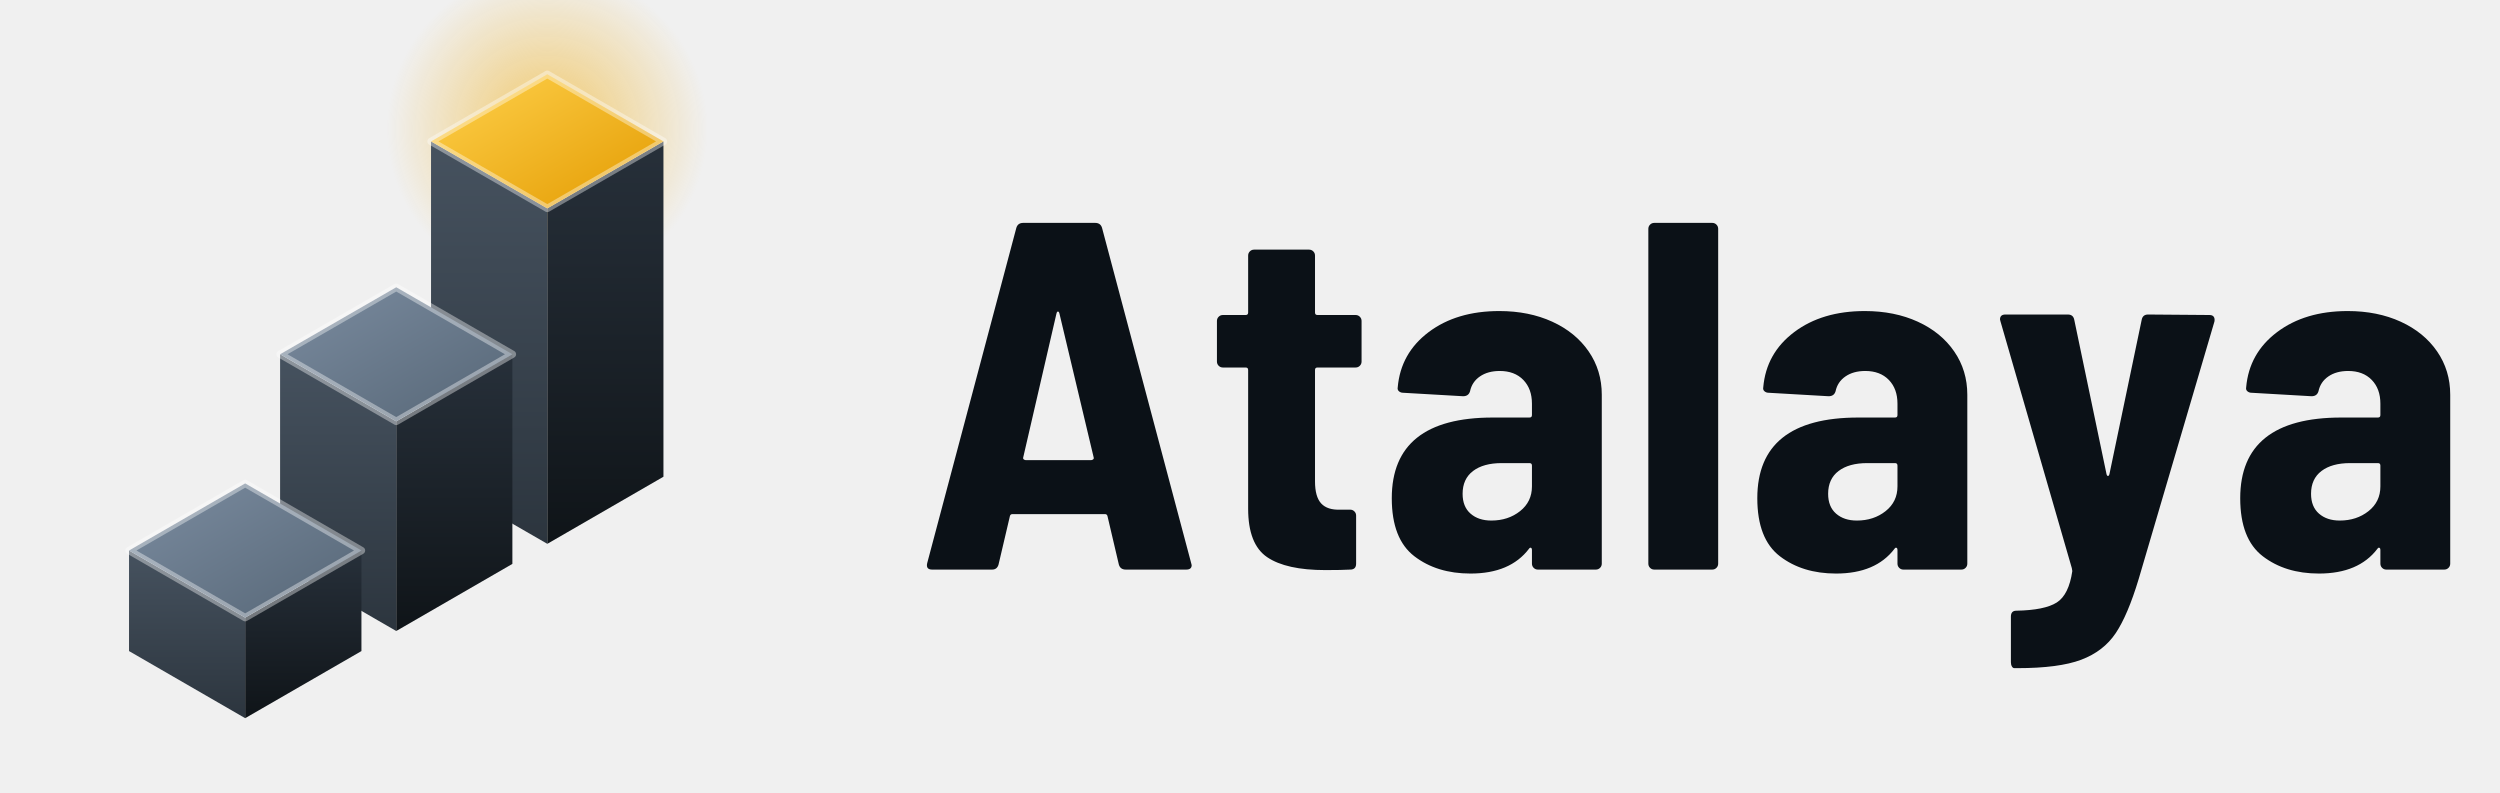
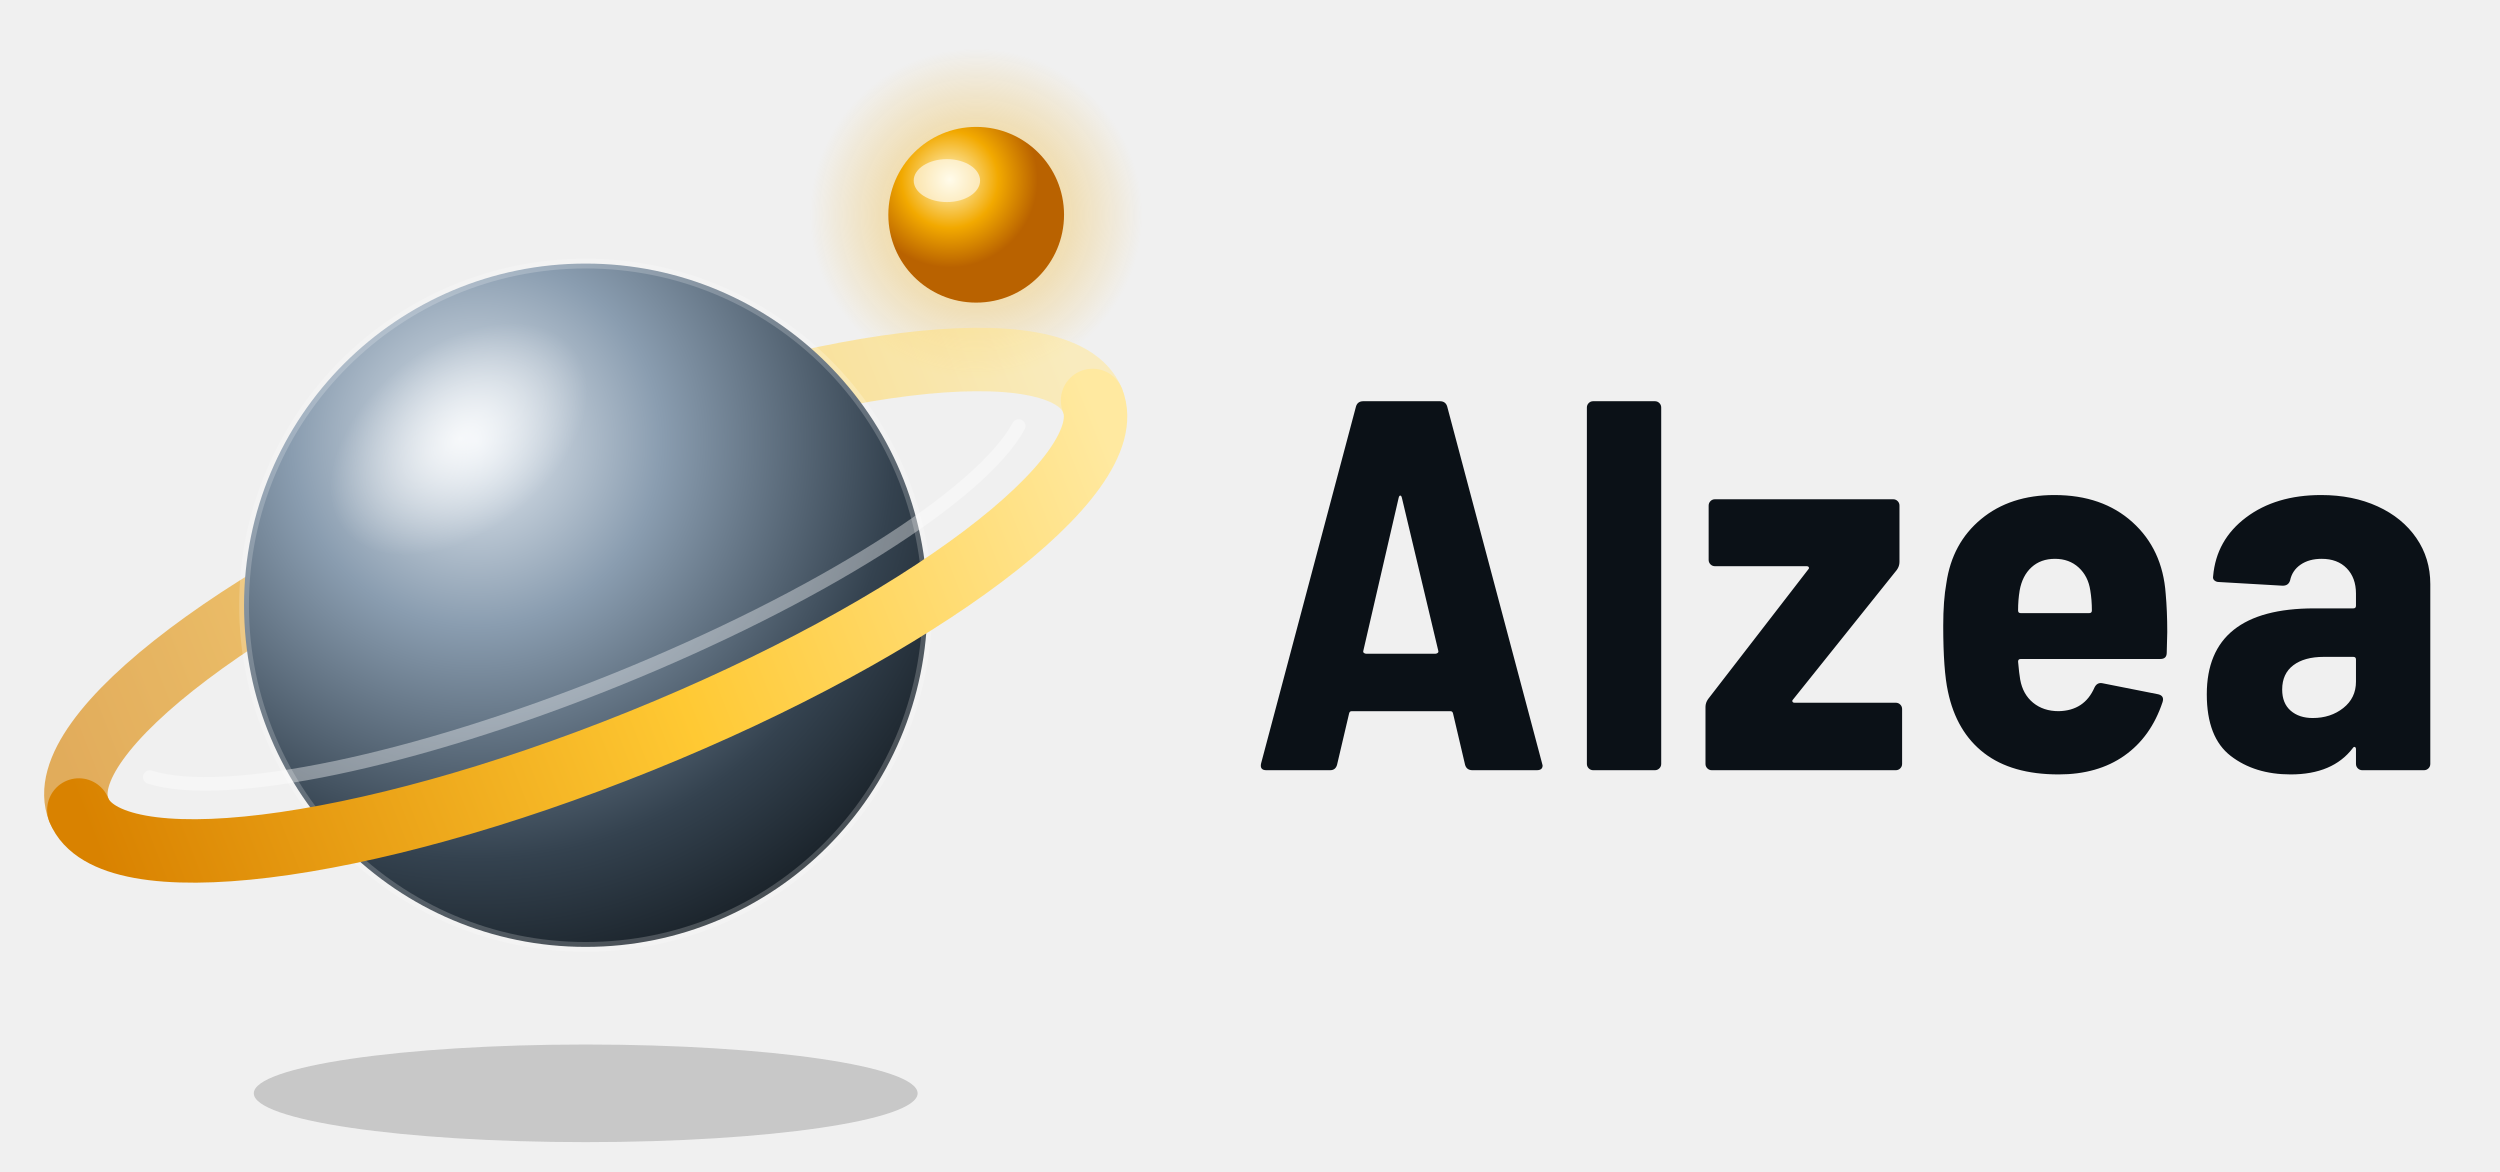
- <svg xmlns="http://www.w3.org/2000/svg" viewBox="0 0 201.9 64" role="img" aria-label="Atalaya">
+ <svg xmlns="http://www.w3.org/2000/svg" viewBox="0 0 256.1 120" role="img" aria-label="Alzea">
  <defs>
-     <linearGradient id="h-top" x1="0" y1="0" x2="1" y2="1">
-       <stop offset="0" style="stop-color:#7B8CA0" />
-       <stop offset="1" style="stop-color:#566676" />
+     <radialGradient id="h-s" cx=".34" cy=".26" r=".9">
+       <stop offset="0" stop-color="#E3EAF1" />
+       <stop offset=".3" stop-color="#8A9DB0" />
+       <stop offset=".68" stop-color="#34424F" />
+       <stop offset="1" stop-color="#0B1014" />
+     </radialGradient>
+     <radialGradient id="h-h" cx=".5" cy=".5">
+       <stop offset="0" stop-color="#fff" stop-opacity=".75" />
+       <stop offset="1" stop-color="#fff" stop-opacity="0" />
+     </radialGradient>
+     <linearGradient id="h-r" x1="0" y1="0" x2="1" y2="0">
+       <stop offset="0" stop-color="#D98200" />
+       <stop offset=".55" stop-color="#FFC933" />
+       <stop offset="1" stop-color="#FFE9A0" />
    </linearGradient>
-     <linearGradient id="h-left" x1="0" y1="0" x2="0" y2="1">
-       <stop offset="0" style="stop-color:#46525F" />
-       <stop offset="1" style="stop-color:#2C353E" />
-     </linearGradient>
-     <linearGradient id="h-right" x1="0" y1="0" x2="0" y2="1">
-       <stop offset="0" style="stop-color:#27303A" />
-       <stop offset="1" style="stop-color:#0F1418" />
-     </linearGradient>
-     <linearGradient id="h-amber" x1="0" y1="0" x2="1" y2="1">
-       <stop offset="0" style="stop-color:#FFD24D" />
-       <stop offset="1" style="stop-color:#E39A00" />
-     </linearGradient>
-     <radialGradient id="h-glow">
+     <radialGradient id="h-a" cx=".35" cy=".3">
+       <stop offset="0" stop-color="#FFF6CC" />
+       <stop offset=".55" stop-color="#F2A900" />
+       <stop offset="1" stop-color="#B96200" />
+     </radialGradient>
+     <radialGradient id="h-g">
      <stop offset="0" stop-color="#F2A900" stop-opacity=".55" />
      <stop offset="1" stop-color="#F2A900" stop-opacity="0" />
    </radialGradient>
  </defs>
-   <circle cx="44.20" cy="10.42" r="13" fill="url(#h-glow)" />
-   <polygon points="34.81,38.50 44.20,43.92 44.20,16.83 34.81,11.42" fill="url(#h-left)" />
-   <polygon points="44.20,43.92 53.58,38.50 53.58,11.42 44.20,16.83" fill="url(#h-right)" />
-   <polygon points="34.81,11.42 44.20,16.83 53.58,11.42 44.20,6.00" fill="url(#h-amber)" stroke="rgba(255,255,255,.38)" stroke-width=".6" stroke-linejoin="round" />
-   <polygon points="22.62,45.54 32.00,50.96 32.00,34.03 22.62,28.61" fill="url(#h-left)" />
-   <polygon points="32.00,50.96 41.38,45.54 41.38,28.61 32.00,34.03" fill="url(#h-right)" />
-   <polygon points="22.62,28.61 32.00,34.03 41.38,28.61 32.00,23.20" fill="url(#h-top)" stroke="rgba(255,255,255,.38)" stroke-width=".6" stroke-linejoin="round" />
-   <polygon points="10.42,52.58 19.80,58.00 19.80,49.88 10.42,44.46" fill="url(#h-left)" />
-   <polygon points="19.80,58.00 29.19,52.58 29.19,44.46 19.80,49.88" fill="url(#h-right)" />
-   <polygon points="10.42,44.46 19.80,49.88 29.19,44.46 19.80,39.04" fill="url(#h-top)" stroke="rgba(255,255,255,.38)" stroke-width=".6" stroke-linejoin="round" />
-   <path d="M90.36 45.6 89.44 41.68Q89.4 41.52 89.24 41.52H81.76Q81.6 41.52 81.56 41.68L80.64 45.6Q80.52 46.0 80.12 46.0H75.28Q74.76 46.0 74.88 45.48L82.08 18.4Q82.2 18.0 82.64 18.0H88.44Q88.88 18.0 89.0 18.4L96.2 45.48L96.24 45.64Q96.24 46.0 95.8 46.0H90.92Q90.48 46.0 90.36 45.6ZM82.84 37.16H88.12Q88.2 37.16 88.28 37.1Q88.36 37.04 88.32 36.92L85.56 25.32Q85.52 25.16 85.44 25.16Q85.36 25.16 85.32 25.32L82.64 36.92Q82.6 37.04 82.68 37.1Q82.76 37.16 82.84 37.16ZM109.48 29.68H106.4Q106.2 29.68 106.2 29.88V38.88Q106.2 40.12 106.7 40.66Q107.2 41.2 108.24 41.16H109.04Q109.24 41.16 109.38 41.3Q109.52 41.44 109.52 41.64V45.52Q109.52 46.0 109.04 46.0Q108.36 46.04 107.04 46.04Q103.88 46.04 102.34 45.0Q100.8 43.96 100.8 41.08V29.88Q100.8 29.68 100.6 29.68H98.76Q98.56 29.68 98.42 29.54Q98.28 29.4 98.28 29.2V25.92Q98.28 25.72 98.42 25.58Q98.56 25.44 98.76 25.44H100.6Q100.8 25.44 100.8 25.24V20.64Q100.8 20.44 100.94 20.3Q101.08 20.16 101.28 20.16H105.72Q105.92 20.16 106.06 20.3Q106.2 20.44 106.2 20.64V25.24Q106.2 25.44 106.4 25.44H109.48Q109.68 25.44 109.82 25.58Q109.96 25.72 109.96 25.92V29.2Q109.96 29.4 109.82 29.54Q109.68 29.68 109.48 29.68ZM129.36 31.88V45.52Q129.36 45.72 129.22 45.86Q129.08 46.0 128.88 46.0H124.2Q124.0 46.0 123.86 45.86Q123.72 45.72 123.72 45.52V44.4Q123.72 44.28 123.64 44.24Q123.56 44.2 123.48 44.32Q121.96 46.32 118.76 46.32Q116.04 46.32 114.22 44.92Q112.4 43.52 112.4 40.24Q112.4 33.72 120.56 33.72H123.52Q123.72 33.72 123.72 33.52V32.6Q123.72 31.4 123.02 30.68Q122.32 29.96 121.12 29.96Q120.16 29.96 119.52 30.4Q118.88 30.84 118.72 31.6Q118.6 32.0 118.16 32.0L113.32 31.72Q113.12 31.72 112.98 31.6Q112.84 31.48 112.88 31.28Q113.12 28.52 115.38 26.82Q117.64 25.12 121.08 25.12Q123.48 25.12 125.36 25.98Q127.24 26.84 128.3 28.38Q129.36 29.92 129.36 31.88ZM123.72 39.28V37.6Q123.72 37.4 123.52 37.4H121.28Q119.8 37.4 118.96 38.04Q118.12 38.68 118.12 39.88Q118.12 40.92 118.76 41.48Q119.4 42.04 120.44 42.04Q121.8 42.04 122.76 41.28Q123.72 40.52 123.72 39.28ZM133.12 45.52V18.48Q133.12 18.28 133.26 18.14Q133.4 18.0 133.6 18.0H138.28Q138.48 18.0 138.62 18.14Q138.76 18.28 138.76 18.48V45.52Q138.76 45.72 138.62 45.86Q138.48 46.0 138.28 46.0H133.6Q133.4 46.0 133.26 45.86Q133.12 45.72 133.12 45.52ZM158.88 31.88V45.52Q158.88 45.72 158.74 45.86Q158.6 46.0 158.4 46.0H153.72Q153.52 46.0 153.38 45.86Q153.24 45.72 153.24 45.52V44.4Q153.24 44.28 153.16 44.24Q153.08 44.2 153.0 44.32Q151.48 46.32 148.28 46.32Q145.56 46.32 143.74 44.92Q141.92 43.52 141.92 40.24Q141.92 33.72 150.08 33.72H153.04Q153.24 33.72 153.24 33.52V32.6Q153.24 31.4 152.54 30.68Q151.84 29.96 150.64 29.96Q149.68 29.96 149.04 30.4Q148.4 30.84 148.24 31.6Q148.12 32.0 147.68 32.0L142.84 31.72Q142.64 31.72 142.5 31.6Q142.36 31.48 142.4 31.28Q142.64 28.52 144.9 26.82Q147.16 25.12 150.6 25.12Q153.0 25.12 154.88 25.98Q156.76 26.84 157.82 28.38Q158.88 29.92 158.88 31.88ZM153.24 39.28V37.6Q153.24 37.4 153.04 37.4H150.8Q149.32 37.4 148.48 38.04Q147.64 38.68 147.64 39.88Q147.64 40.92 148.28 41.48Q148.92 42.04 149.96 42.04Q151.32 42.04 152.28 41.28Q153.24 40.52 153.24 39.28ZM162.4 53.48V49.8Q162.4 49.32 162.84 49.32Q165.12 49.28 166.1 48.66Q167.08 48.04 167.36 46.12L167.32 45.88L161.56 25.96L161.52 25.8Q161.52 25.4 161.96 25.4H167Q167.44 25.4 167.52 25.84L170.12 38.28Q170.16 38.44 170.24 38.44Q170.32 38.44 170.36 38.28L172.96 25.84Q173.04 25.4 173.48 25.4L178.44 25.44Q178.68 25.44 178.78 25.58Q178.88 25.72 178.84 25.96L172.72 46.76Q171.84 49.68 170.86 51.14Q169.88 52.6 168.08 53.28Q166.28 53.96 162.92 53.96H162.68Q162.56 53.96 162.48 53.82Q162.4 53.68 162.4 53.48ZM197.88 31.88V45.52Q197.88 45.72 197.74 45.86Q197.6 46.0 197.4 46.0H192.72Q192.52 46.0 192.38 45.86Q192.24 45.72 192.24 45.52V44.4Q192.24 44.28 192.16 44.24Q192.08 44.2 192.0 44.32Q190.48 46.32 187.28 46.32Q184.56 46.32 182.74 44.92Q180.92 43.52 180.92 40.24Q180.92 33.72 189.08 33.72H192.04Q192.24 33.72 192.24 33.52V32.6Q192.24 31.4 191.54 30.68Q190.84 29.96 189.64 29.96Q188.68 29.96 188.04 30.4Q187.4 30.84 187.24 31.6Q187.12 32.0 186.68 32.0L181.84 31.72Q181.64 31.72 181.5 31.6Q181.36 31.48 181.4 31.28Q181.64 28.52 183.9 26.82Q186.16 25.12 189.6 25.12Q192.0 25.12 193.88 25.98Q195.76 26.84 196.82 28.38Q197.88 29.92 197.88 31.88ZM192.24 39.28V37.6Q192.24 37.4 192.04 37.4H189.8Q188.32 37.4 187.48 38.04Q186.64 38.68 186.64 39.88Q186.64 40.92 187.28 41.48Q187.92 42.04 188.96 42.04Q190.32 42.04 191.28 41.28Q192.24 40.52 192.24 39.28Z" fill="#0B1117" />
+   <ellipse cx="60" cy="112" rx="34" ry="5" fill="#000" opacity=".17" />
+   <circle cx="100" cy="22" r="17" fill="url(#h-g)" />
+   <g transform="rotate(-22 60 62)">
+     <path d="M4 62A56 15 0 0 1 116 62" fill="none" stroke="url(#h-r)" stroke-width="6.5" stroke-linecap="round" opacity=".62" />
+   </g>
+   <circle cx="60" cy="62" r="35" fill="url(#h-s)" stroke="rgba(255,255,255,.2)" stroke-width="1" />
+   <ellipse cx="47" cy="45" rx="15" ry="9.5" transform="rotate(-38 47 45)" fill="url(#h-h)" />
+   <g transform="rotate(-22 60 62)">
+     <path d="M4 62A56 15 0 0 0 116 62" fill="none" stroke="url(#h-r)" stroke-width="6.5" stroke-linecap="round" />
+     <path d="M12 64A50 12 0 0 0 108 64" fill="none" stroke="#fff" stroke-opacity=".38" stroke-width="1.4" stroke-linecap="round" transform="translate(0 -2.4)" />
+   </g>
+   <circle cx="100" cy="22" r="9" fill="url(#h-a)" />
+   <ellipse cx="97" cy="18.5" rx="3.4" ry="2.2" fill="#fff" opacity=".6" />
+   <path d="M150.086 78.36 148.844 73.068Q148.79 72.852 148.574 72.852H138.476Q138.26 72.852 138.206 73.068L136.964 78.36Q136.802 78.9 136.262 78.9H129.728Q129.026 78.9 129.188 78.198L138.908 41.64Q139.07 41.1 139.664 41.1H147.494Q148.088 41.1 148.25 41.64L157.97 78.198L158.024 78.414Q158.024 78.9 157.43 78.9H150.842Q150.248 78.9 150.086 78.36ZM139.934 66.966H147.062Q147.17 66.966 147.278 66.885Q147.386 66.804 147.332 66.642L143.606 50.982Q143.552 50.766 143.444 50.766Q143.336 50.766 143.282 50.982L139.664 66.642Q139.61 66.804 139.718 66.885Q139.826 66.966 139.934 66.966ZM162.56 78.252V41.748Q162.56 41.478 162.749 41.289Q162.938 41.1 163.208 41.1H169.526Q169.796 41.1 169.985 41.289Q170.174 41.478 170.174 41.748V78.252Q170.174 78.522 169.985 78.711Q169.796 78.9 169.526 78.9H163.208Q162.938 78.9 162.749 78.711Q162.56 78.522 162.56 78.252ZM174.71 78.252V72.42Q174.71 71.988 174.98 71.61L185.24 58.326Q185.348 58.218 185.294 58.11Q185.24 58.002 185.078 58.002H175.682Q175.412 58.002 175.223 57.813Q175.034 57.624 175.034 57.354V51.792Q175.034 51.522 175.223 51.333Q175.412 51.144 175.682 51.144H193.934Q194.204 51.144 194.393 51.333Q194.582 51.522 194.582 51.792V57.57Q194.582 58.002 194.312 58.38L183.674 71.664Q183.566 71.772 183.62 71.88Q183.674 71.988 183.836 71.988H194.204Q194.474 71.988 194.663 72.177Q194.852 72.366 194.852 72.636V78.252Q194.852 78.522 194.663 78.711Q194.474 78.9 194.204 78.9H175.358Q175.088 78.9 174.899 78.711Q174.71 78.522 174.71 78.252ZM222.014 64.752 221.96 66.858Q221.96 67.506 221.312 67.506H207.002Q206.732 67.506 206.732 67.776Q206.84 69.018 206.948 69.612Q207.218 71.124 208.271 71.988Q209.324 72.852 210.89 72.852Q213.536 72.798 214.562 70.422Q214.832 69.882 215.372 69.99L221.096 71.124Q221.744 71.286 221.528 71.934Q220.34 75.498 217.613 77.415Q214.886 79.332 210.89 79.332Q206.084 79.332 203.249 77.145Q200.414 74.958 199.55 70.854Q199.064 68.64 199.064 64.104Q199.064 61.512 199.388 59.73Q199.982 55.626 202.952 53.169Q205.922 50.712 210.458 50.712Q215.372 50.712 218.45 53.493Q221.528 56.274 221.852 60.81Q222.014 62.592 222.014 64.752ZM206.894 60.486Q206.732 61.458 206.732 62.538Q206.732 62.808 207.002 62.808H214.022Q214.292 62.808 214.292 62.538Q214.292 61.458 214.13 60.486Q213.914 59.028 212.942 58.137Q211.97 57.246 210.512 57.246Q209.054 57.246 208.109 58.11Q207.164 58.974 206.894 60.486ZM248.96 59.838V78.252Q248.96 78.522 248.771 78.711Q248.582 78.9 248.312 78.9H241.994Q241.724 78.9 241.535 78.711Q241.346 78.522 241.346 78.252V76.74Q241.346 76.578 241.238 76.524Q241.13 76.47 241.022 76.632Q238.97 79.332 234.65 79.332Q230.978 79.332 228.521 77.442Q226.064 75.552 226.064 71.124Q226.064 62.322 237.08 62.322H241.076Q241.346 62.322 241.346 62.052V60.81Q241.346 59.19 240.401 58.218Q239.456 57.246 237.836 57.246Q236.54 57.246 235.676 57.84Q234.812 58.434 234.596 59.46Q234.434 60 233.84 60L227.306 59.622Q227.036 59.622 226.847 59.46Q226.658 59.298 226.712 59.028Q227.036 55.302 230.087 53.007Q233.138 50.712 237.782 50.712Q241.022 50.712 243.56 51.873Q246.098 53.034 247.529 55.113Q248.96 57.192 248.96 59.838ZM241.346 69.828V67.56Q241.346 67.29 241.076 67.29H238.052Q236.054 67.29 234.92 68.154Q233.786 69.018 233.786 70.638Q233.786 72.042 234.65 72.798Q235.514 73.554 236.918 73.554Q238.754 73.554 240.05 72.528Q241.346 71.502 241.346 69.828Z" fill="#0B1117" />
</svg>
